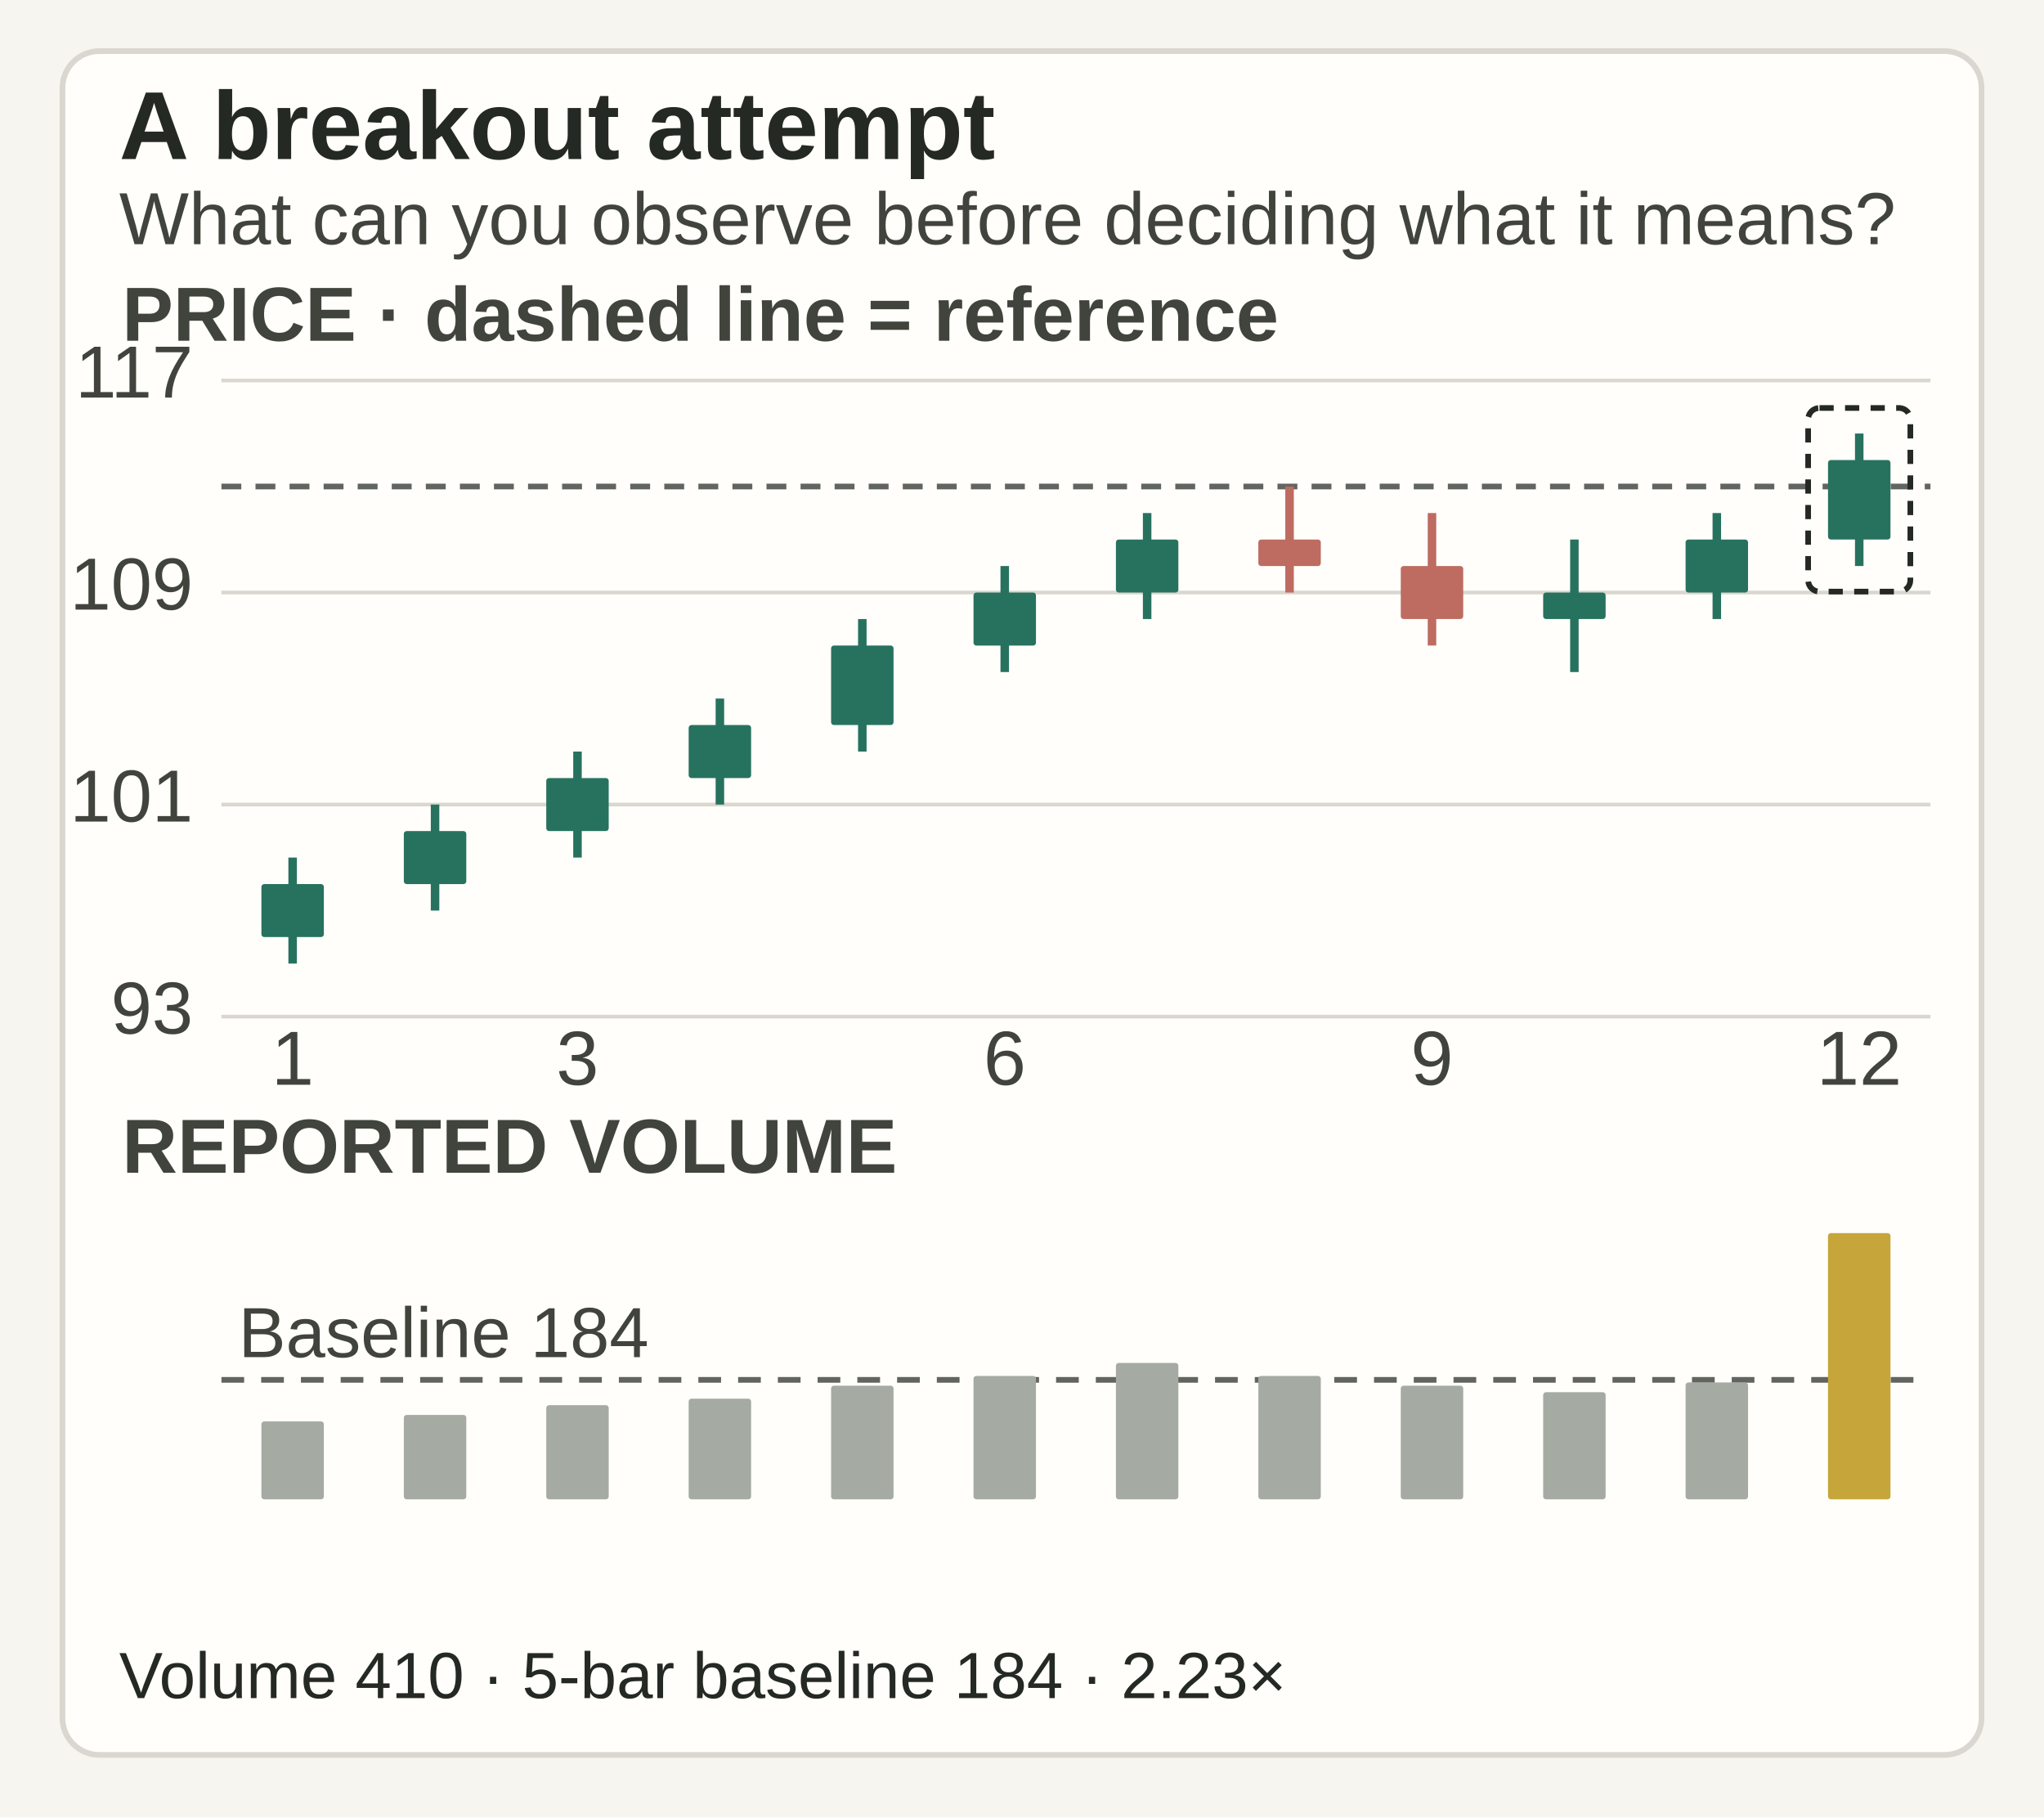
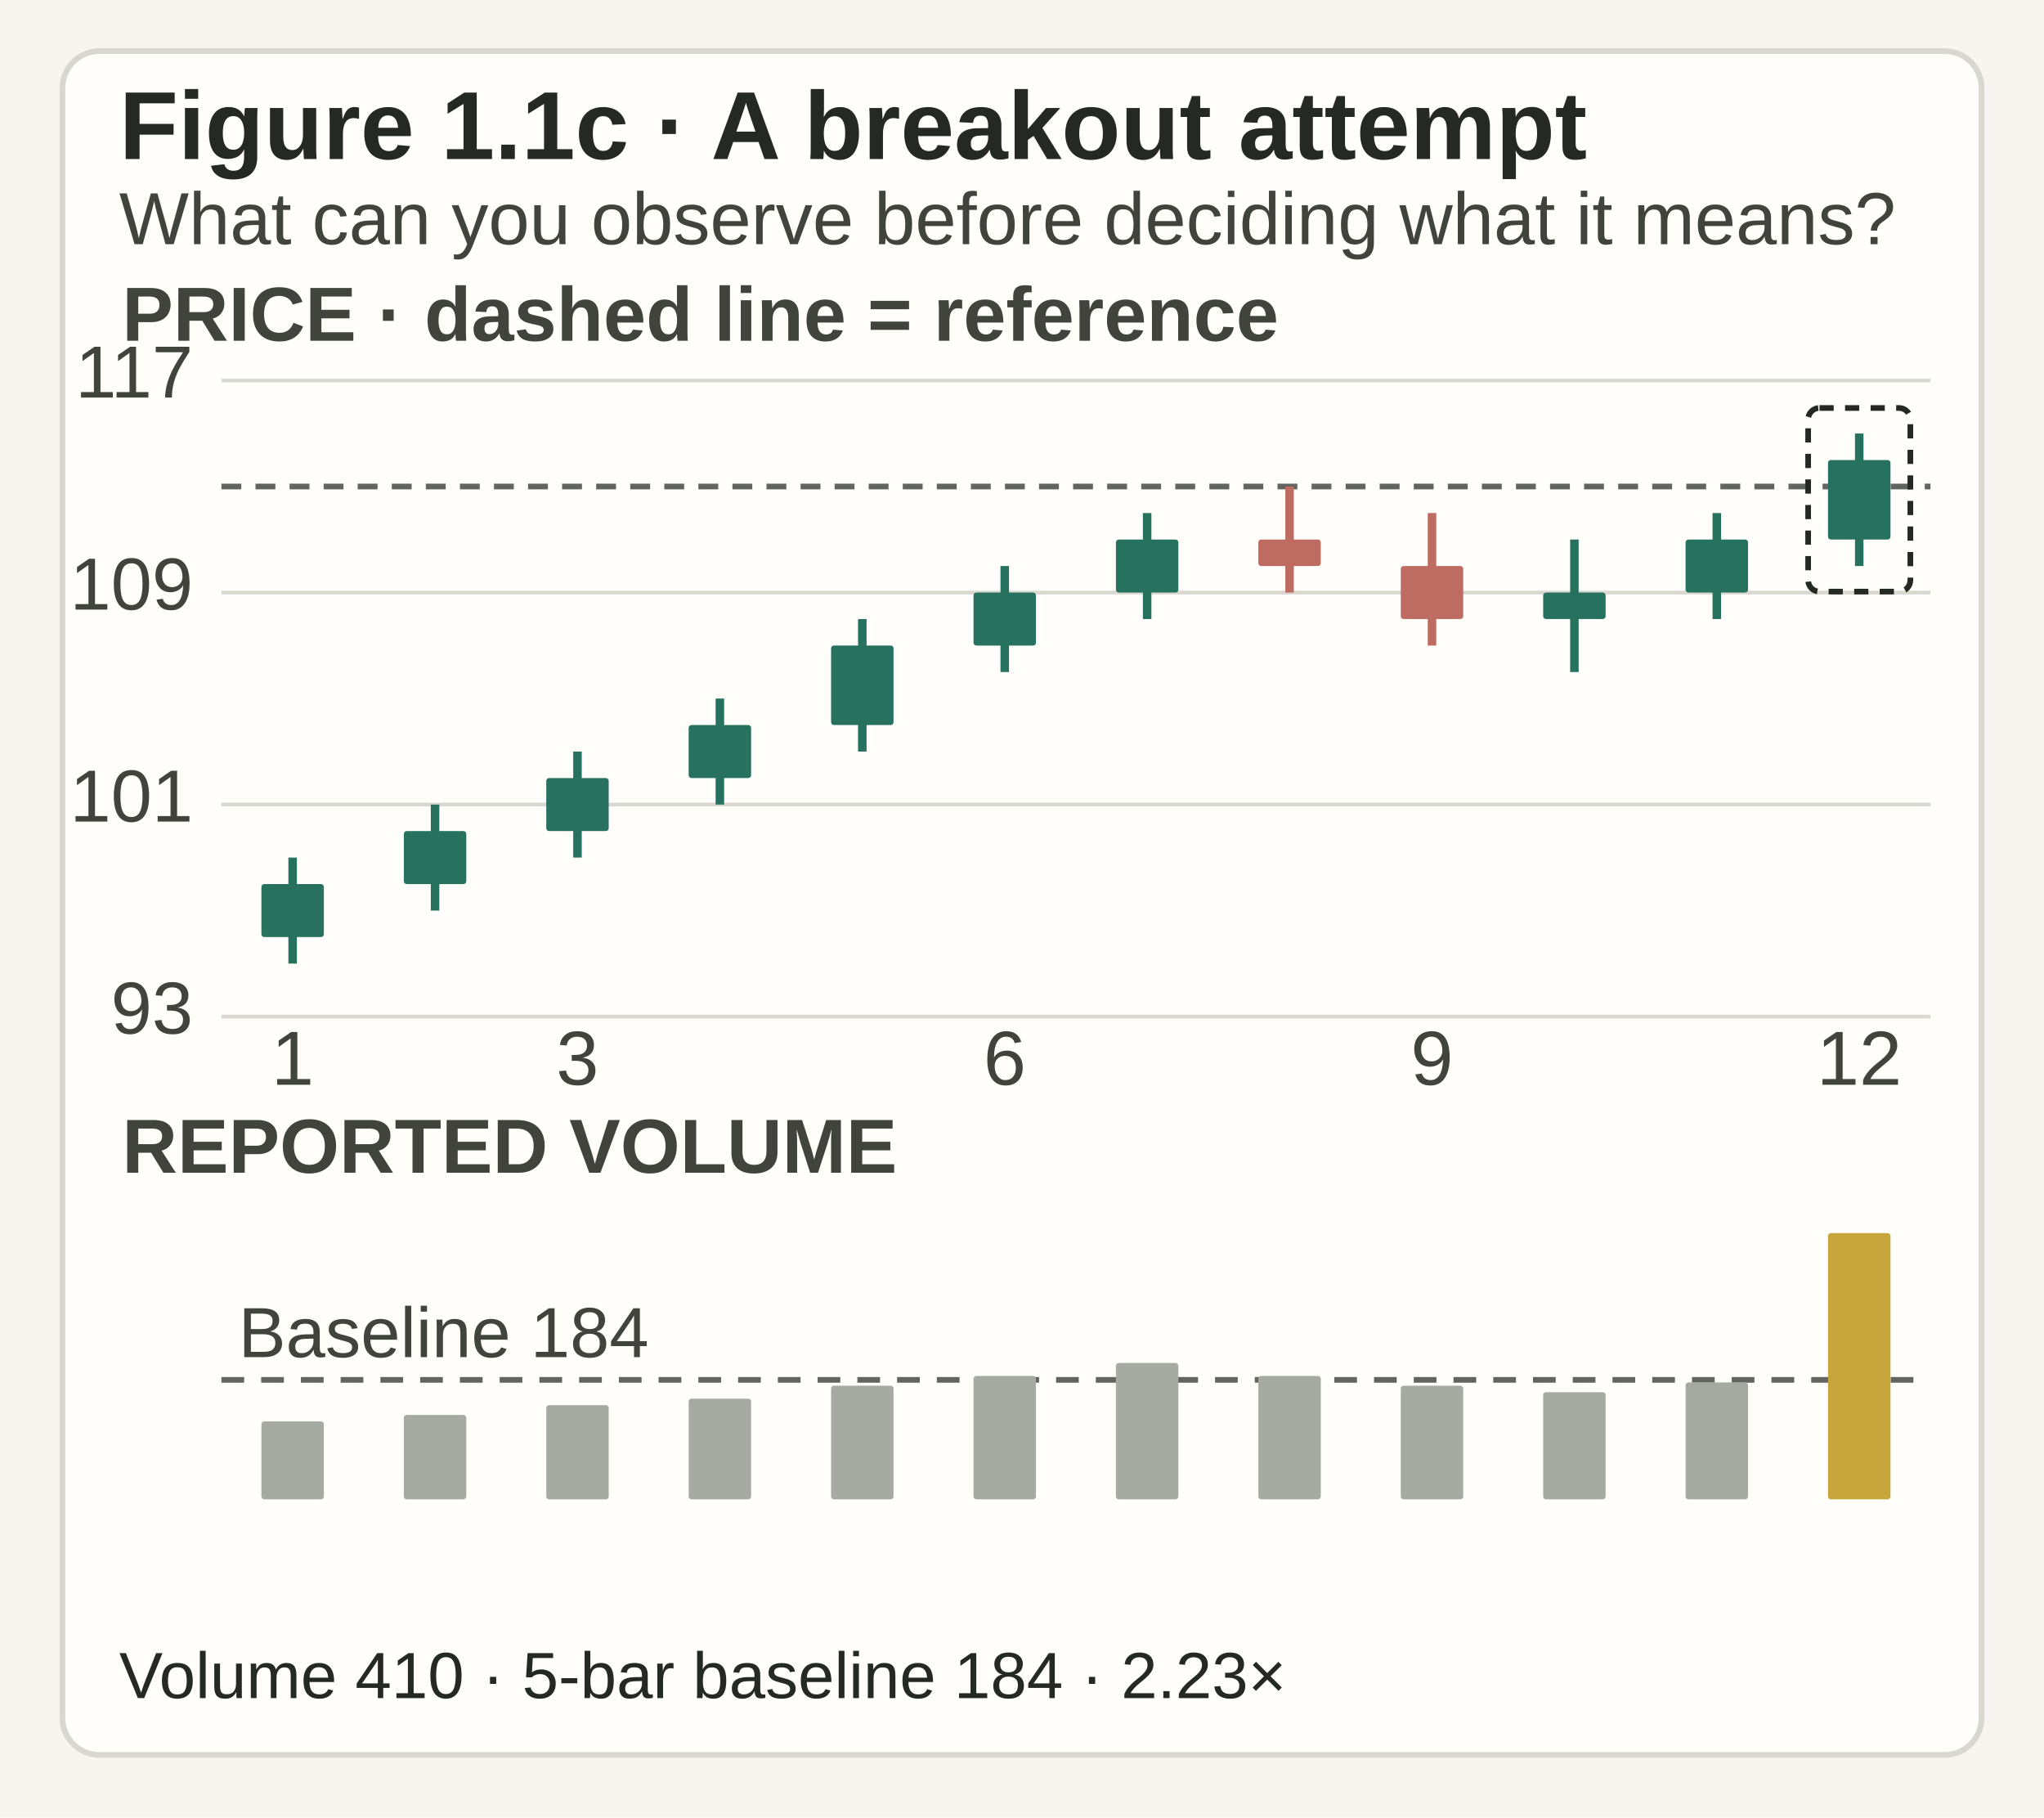
<svg xmlns="http://www.w3.org/2000/svg" width="720" height="640" viewBox="0 0 720 640" role="img" aria-labelledby="title desc">
  <rect width="720" height="640" fill="#f6f5f0" />
  <rect x="22" y="18" width="676" height="600" rx="13" fill="#fffefa" stroke="#d9d7cf" stroke-width="2" />
-   <text x="42" y="56" font-family="Arial,Helvetica,sans-serif" font-size="34" font-weight="700" fill="#252923">A breakout attempt</text>
+   <text x="42" y="56" font-family="Arial,Helvetica,sans-serif" font-size="34" font-weight="700" fill="#252923">Figure 1.1c · A breakout attempt</text>
  <text x="42" y="86" font-family="Arial,Helvetica,sans-serif" font-size="26" fill="#41443d">What can you observe before deciding what it means?</text>
  <text x="43" y="120" font-family="Arial,Helvetica,sans-serif" font-size="27" font-weight="700" fill="#41443d">PRICE · dashed line = reference</text>
  <line x1="78" y1="134" x2="680" y2="134" stroke="#d9d7cf" stroke-width="1.3" />
  <text x="68" y="140" font-family="Arial,Helvetica,sans-serif" font-size="26" text-anchor="end" fill="#41443d">117</text>
  <line x1="78" y1="208.67" x2="680" y2="208.67" stroke="#d9d7cf" stroke-width="1.3" />
  <text x="68" y="214.67" font-family="Arial,Helvetica,sans-serif" font-size="26" text-anchor="end" fill="#41443d">109</text>
  <line x1="78" y1="283.33" x2="680" y2="283.33" stroke="#d9d7cf" stroke-width="1.3" />
  <text x="68" y="289.33" font-family="Arial,Helvetica,sans-serif" font-size="26" text-anchor="end" fill="#41443d">101</text>
  <line x1="78" y1="358" x2="680" y2="358" stroke="#d9d7cf" stroke-width="1.3" />
  <text x="68" y="364" font-family="Arial,Helvetica,sans-serif" font-size="26" text-anchor="end" fill="#41443d">93</text>
  <line x1="78" y1="171.33" x2="680" y2="171.33" stroke="#62645f" stroke-width="2" stroke-dasharray="7 5" />
  <line x1="103.08" y1="302" x2="103.08" y2="339.33" stroke="#27725f" stroke-width="3" />
  <rect x="92.08" y="311.33" width="22" height="18.67" rx="1" fill="#27725f" />
  <text x="103.08" y="382" text-anchor="middle" font-family="Arial,Helvetica,sans-serif" font-size="27" fill="#41443d">1</text>
  <line x1="153.25" y1="283.33" x2="153.25" y2="320.67" stroke="#27725f" stroke-width="3" />
  <rect x="142.25" y="292.67" width="22" height="18.67" rx="1" fill="#27725f" />
  <line x1="203.42" y1="264.67" x2="203.42" y2="302" stroke="#27725f" stroke-width="3" />
  <rect x="192.42" y="274" width="22" height="18.67" rx="1" fill="#27725f" />
  <text x="203.42" y="382" text-anchor="middle" font-family="Arial,Helvetica,sans-serif" font-size="27" fill="#41443d">3</text>
  <line x1="253.58" y1="246" x2="253.58" y2="283.33" stroke="#27725f" stroke-width="3" />
  <rect x="242.58" y="255.33" width="22" height="18.67" rx="1" fill="#27725f" />
  <line x1="303.75" y1="218" x2="303.75" y2="264.67" stroke="#27725f" stroke-width="3" />
  <rect x="292.75" y="227.33" width="22" height="28" rx="1" fill="#27725f" />
  <line x1="353.92" y1="199.33" x2="353.92" y2="236.67" stroke="#27725f" stroke-width="3" />
  <rect x="342.92" y="208.67" width="22" height="18.67" rx="1" fill="#27725f" />
  <text x="353.92" y="382" text-anchor="middle" font-family="Arial,Helvetica,sans-serif" font-size="27" fill="#41443d">6</text>
  <line x1="404.08" y1="180.67" x2="404.08" y2="218" stroke="#27725f" stroke-width="3" />
  <rect x="393.08" y="190" width="22" height="18.67" rx="1" fill="#27725f" />
  <line x1="454.25" y1="171.33" x2="454.25" y2="208.67" stroke="#be6b61" stroke-width="3" />
  <rect x="443.25" y="190" width="22" height="9.33" rx="1" fill="#be6b61" />
  <line x1="504.42" y1="180.67" x2="504.42" y2="227.33" stroke="#be6b61" stroke-width="3" />
  <rect x="493.42" y="199.33" width="22" height="18.67" rx="1" fill="#be6b61" />
  <text x="504.42" y="382" text-anchor="middle" font-family="Arial,Helvetica,sans-serif" font-size="27" fill="#41443d">9</text>
  <line x1="554.58" y1="190" x2="554.58" y2="236.67" stroke="#27725f" stroke-width="3" />
  <rect x="543.58" y="208.67" width="22" height="9.33" rx="1" fill="#27725f" />
  <line x1="604.75" y1="180.67" x2="604.75" y2="218" stroke="#27725f" stroke-width="3" />
  <rect x="593.75" y="190" width="22" height="18.67" rx="1" fill="#27725f" />
  <line x1="654.92" y1="152.67" x2="654.92" y2="199.33" stroke="#27725f" stroke-width="3" />
  <rect x="643.92" y="162" width="22" height="28" rx="1" fill="#27725f" />
  <rect x="636.92" y="143.67" width="36" height="64.67" rx="4" fill="none" stroke="#252923" stroke-width="2" stroke-dasharray="5 4" />
  <text x="654.92" y="382" text-anchor="middle" font-family="Arial,Helvetica,sans-serif" font-size="27" fill="#41443d">12</text>
  <text x="43" y="413" font-family="Arial,Helvetica,sans-serif" font-size="27" font-weight="700" fill="#41443d">REPORTED VOLUME</text>
  <line x1="78" y1="485.93" x2="680" y2="485.93" stroke="#62645f" stroke-width="2" stroke-dasharray="8 6" />
  <text x="84" y="477.93" font-family="Arial,Helvetica,sans-serif" font-size="25" fill="#41443d">Baseline 184</text>
  <rect x="92.08" y="500.56" width="22" height="27.44" rx="1" fill="#a5aaa3" />
  <rect x="142.25" y="498.27" width="22" height="29.73" rx="1" fill="#a5aaa3" />
  <rect x="192.42" y="494.84" width="22" height="33.16" rx="1" fill="#a5aaa3" />
  <rect x="242.58" y="492.56" width="22" height="35.44" rx="1" fill="#a5aaa3" />
  <rect x="292.75" y="487.98" width="22" height="40.02" rx="1" fill="#a5aaa3" />
  <rect x="342.92" y="484.55" width="22" height="43.45" rx="1" fill="#a5aaa3" />
  <rect x="393.08" y="479.98" width="22" height="48.02" rx="1" fill="#a5aaa3" />
  <rect x="443.25" y="484.55" width="22" height="43.45" rx="1" fill="#a5aaa3" />
  <rect x="493.42" y="487.98" width="22" height="40.02" rx="1" fill="#a5aaa3" />
  <rect x="543.58" y="490.27" width="22" height="37.73" rx="1" fill="#a5aaa3" />
  <rect x="593.75" y="486.84" width="22" height="41.16" rx="1" fill="#a5aaa3" />
  <rect x="643.92" y="434.25" width="22" height="93.75" rx="1" fill="#c6a63a" />
  <text x="42" y="598" font-family="Arial,Helvetica,sans-serif" font-size="23" fill="#252923">Volume 410 · 5-bar baseline 184 · 2.23×</text>
</svg>
